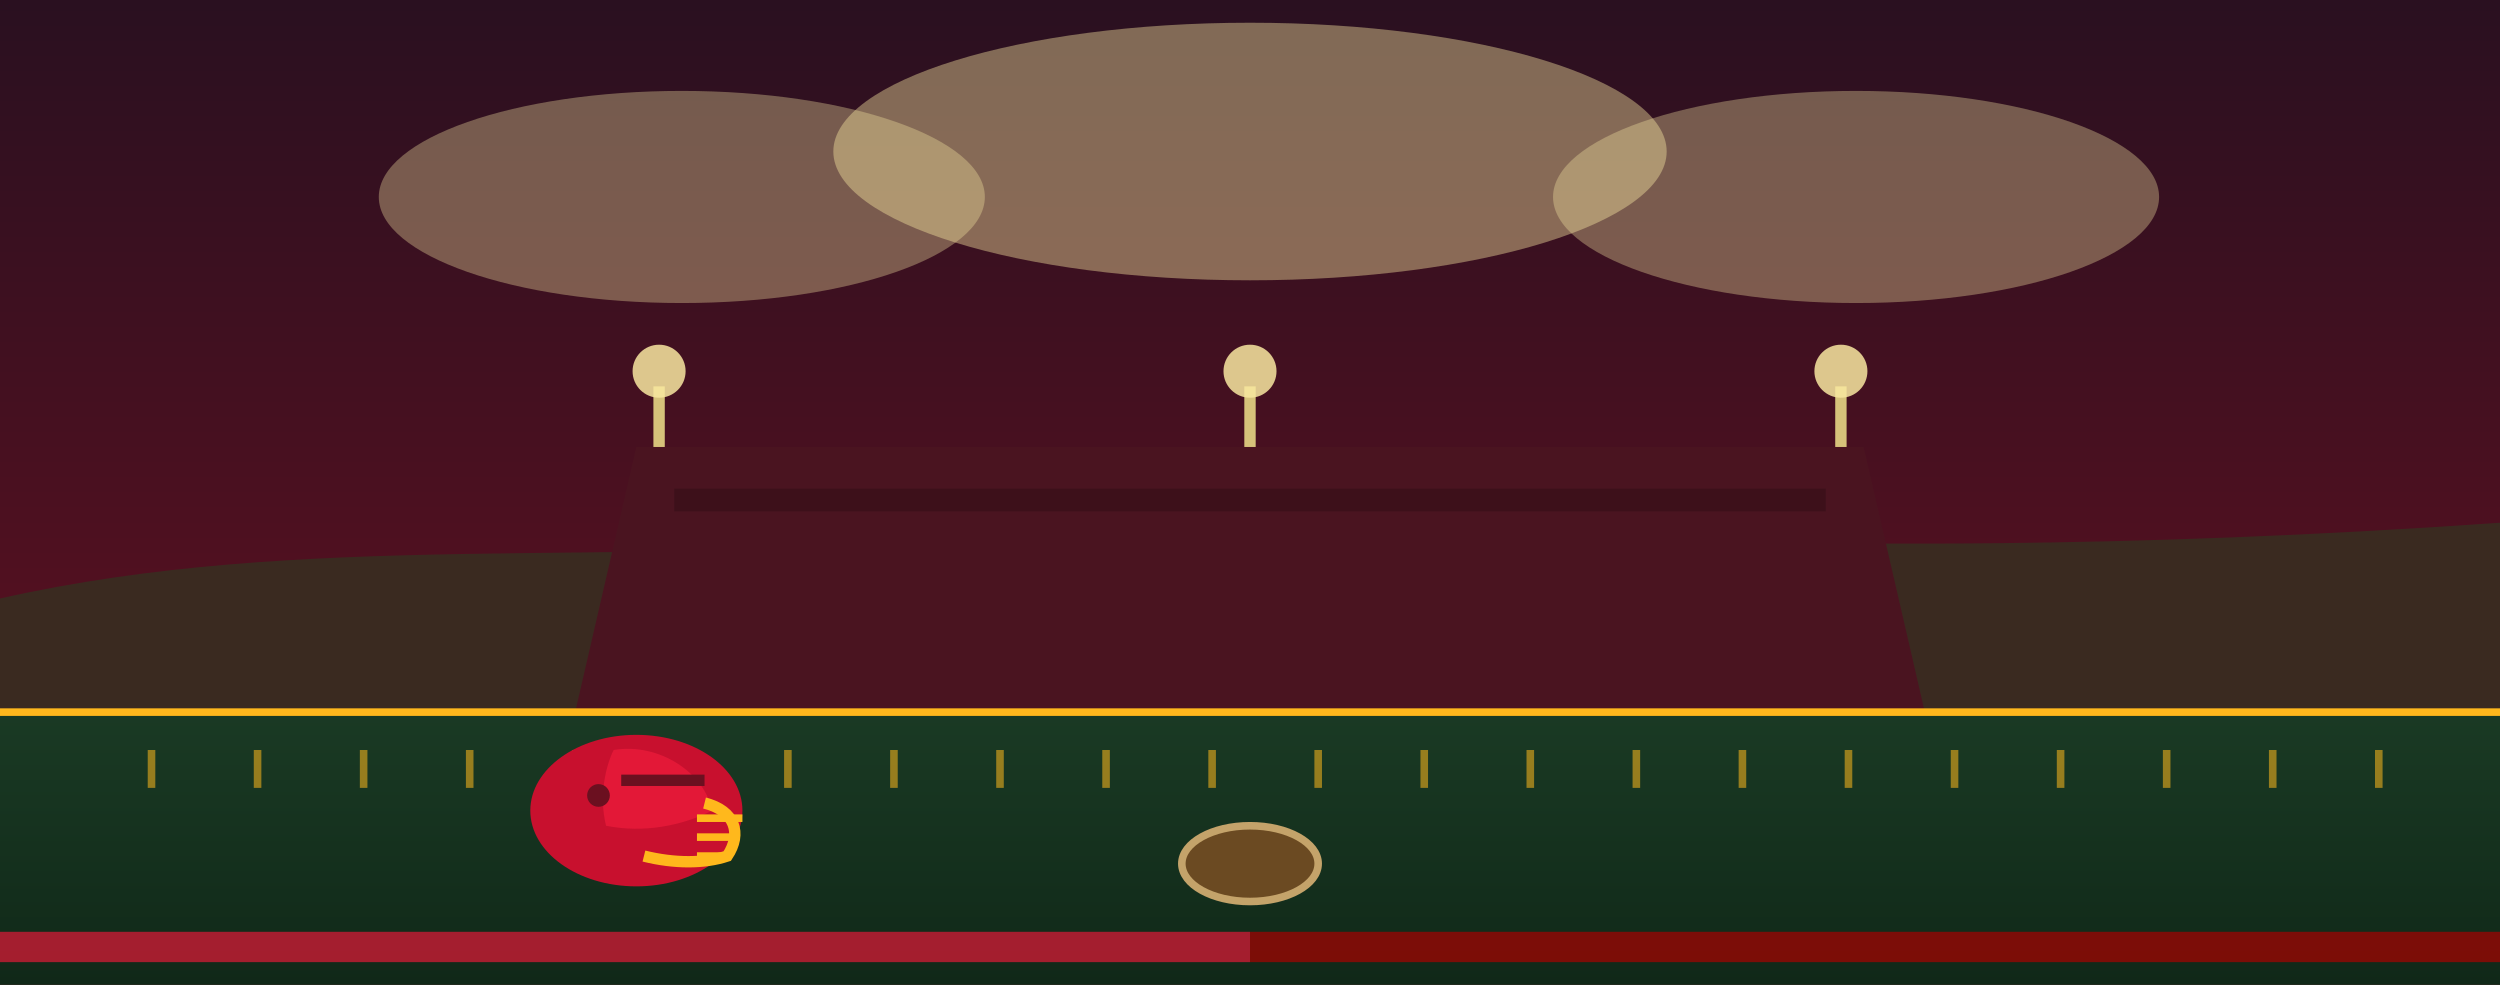
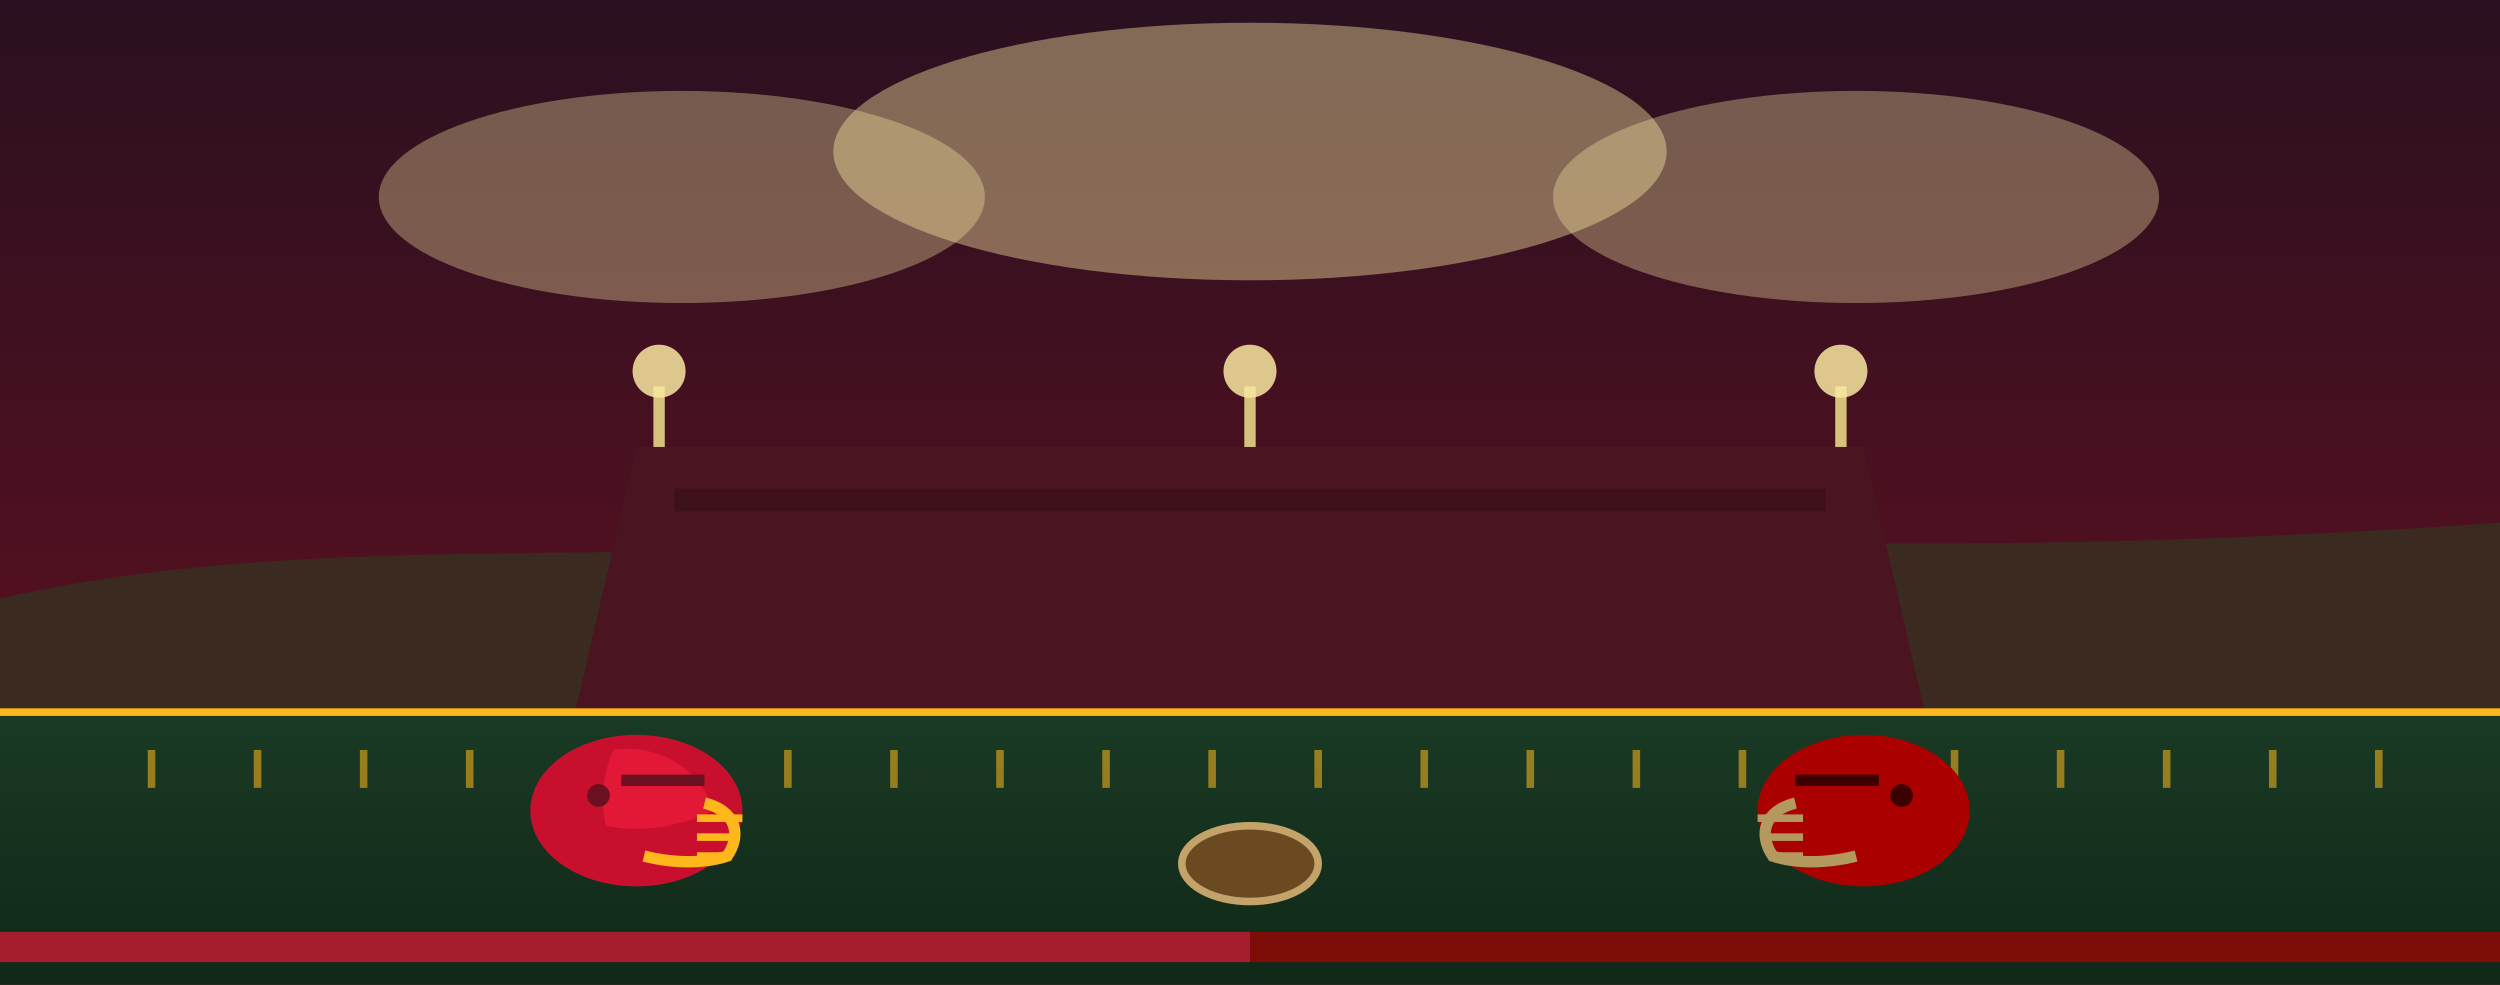
<svg xmlns="http://www.w3.org/2000/svg" viewBox="0 0 660 260" width="660" height="260" class="nrt-event-illustration" role="img">
  <defs>
    <linearGradient id="reviewhomesf-sky" x1="0" y1="0" x2="0" y2="1">
      <stop offset="0%" stop-color="#2A1020" />
      <stop offset="100%" stop-color="#6B1020" />
    </linearGradient>
    <linearGradient id="reviewhomesf-field" x1="0" y1="0" x2="0" y2="1">
      <stop offset="0%" stop-color="#1A3A24" />
      <stop offset="100%" stop-color="#102818" />
    </linearGradient>
  </defs>
  <rect width="660" height="260" fill="url(#reviewhomesf-sky)" />
  <path d="M0 158 C80 140 160 150 260 142 C360 134 460 152 660 138 V190 H0Z" fill="#3A2A20" />
  <ellipse cx="180" cy="52" rx="80" ry="28" fill="#F6E7A2" opacity=".35" />
  <ellipse cx="330" cy="40" rx="110" ry="34" fill="#F8E7A0" opacity=".42" />
  <ellipse cx="490" cy="52" rx="80" ry="28" fill="#F6E7A2" opacity=".35" />
  <path d="M150,196 L168,118 H492 L510,196 Z" fill="#4A1420" />
  <path d="M178,132 H482" stroke="#000" opacity=".18" stroke-width="6" />
  <path d="M174,118 v-16" stroke="#D6C27A" stroke-width="3" />
  <circle cx="174" cy="98" r="7" fill="#F8E7A0" opacity=".85" />
  <path d="M330,118 v-16" stroke="#D6C27A" stroke-width="3" />
  <circle cx="330" cy="98" r="7" fill="#F8E7A0" opacity=".85" />
  <path d="M486,118 v-16" stroke="#D6C27A" stroke-width="3" />
  <circle cx="486" cy="98" r="7" fill="#F8E7A0" opacity=".85" />
  <rect x="0" y="188" width="660" height="72" fill="url(#reviewhomesf-field)" />
  <path d="M0 188h660" stroke="#FFB81C" stroke-width="2" />
  <path d="M40 198v10" stroke="#FFB81C" stroke-width="2" opacity=".55" />
  <path d="M68 198v10" stroke="#FFB81C" stroke-width="2" opacity=".55" />
  <path d="M96 198v10" stroke="#FFB81C" stroke-width="2" opacity=".55" />
  <path d="M124 198v10" stroke="#FFB81C" stroke-width="2" opacity=".55" />
  <path d="M152 198v10" stroke="#FFB81C" stroke-width="2" opacity=".55" />
  <path d="M180 198v10" stroke="#FFB81C" stroke-width="2" opacity=".55" />
  <path d="M208 198v10" stroke="#FFB81C" stroke-width="2" opacity=".55" />
  <path d="M236 198v10" stroke="#FFB81C" stroke-width="2" opacity=".55" />
  <path d="M264 198v10" stroke="#FFB81C" stroke-width="2" opacity=".55" />
  <path d="M292 198v10" stroke="#FFB81C" stroke-width="2" opacity=".55" />
  <path d="M320 198v10" stroke="#FFB81C" stroke-width="2" opacity=".55" />
  <path d="M348 198v10" stroke="#FFB81C" stroke-width="2" opacity=".55" />
  <path d="M376 198v10" stroke="#FFB81C" stroke-width="2" opacity=".55" />
  <path d="M404 198v10" stroke="#FFB81C" stroke-width="2" opacity=".55" />
  <path d="M432 198v10" stroke="#FFB81C" stroke-width="2" opacity=".55" />
  <path d="M460 198v10" stroke="#FFB81C" stroke-width="2" opacity=".55" />
  <path d="M488 198v10" stroke="#FFB81C" stroke-width="2" opacity=".55" />
  <path d="M516 198v10" stroke="#FFB81C" stroke-width="2" opacity=".55" />
  <path d="M544 198v10" stroke="#FFB81C" stroke-width="2" opacity=".55" />
  <path d="M572 198v10" stroke="#FFB81C" stroke-width="2" opacity=".55" />
  <path d="M600 198v10" stroke="#FFB81C" stroke-width="2" opacity=".55" />
  <path d="M628 198v10" stroke="#FFB81C" stroke-width="2" opacity=".55" />
  <ellipse cx="330" cy="228" rx="18" ry="10" fill="#6B4A22" stroke="#C4A36A" stroke-width="2" />
  <g transform="translate(168,214) scale(1,1)">
    <ellipse cx="0" cy="0" rx="28" ry="20" fill="#C8102E" />
    <path d="M-6-16c12-2 24 6 26 16c-8 4-18 6-28 4c-2-8 0-16 2-20z" fill="#E31837" />
    <path d="M-4-8h22" stroke="#6B1020" stroke-width="3" fill="none" />
    <path d="M18-2c8 2 10 8 6 14c-6 2-14 2-22 0" fill="none" stroke="#FFB81C" stroke-width="3" />
    <path d="M16 2h12M16 7h11M16 12h9" stroke="#FFB81C" stroke-width="2" />
    <circle cx="-10" cy="-4" r="3" fill="#6B1020" />
  </g>
-   <g transform="translate(-492,214) scale(-1,1)">
+   <g transform="translate(492,214) scale(-1,1)">
    <ellipse cx="0" cy="0" rx="28" ry="20" fill="#AA0000" />
    <path d="M-6-16c12-2 24 6 26 16c-8 4-18 6-28 4c-2-8 0-16 2-20z" fill="#AA0000" />
    <path d="M-4-8h22" stroke="#3D0000" stroke-width="3" fill="none" />
    <path d="M18-2c8 2 10 8 6 14c-6 2-14 2-22 0" fill="none" stroke="#B3995D" stroke-width="3" />
    <path d="M16 2h12M16 7h11M16 12h9" stroke="#B3995D" stroke-width="2" />
    <circle cx="-10" cy="-4" r="3" fill="#3D0000" />
  </g>
  <path d="M0 250h330" stroke="#E31837" stroke-width="8" opacity=".7" />
  <path d="M330 250h330" stroke="#AA0000" stroke-width="8" opacity=".7" />
</svg>
